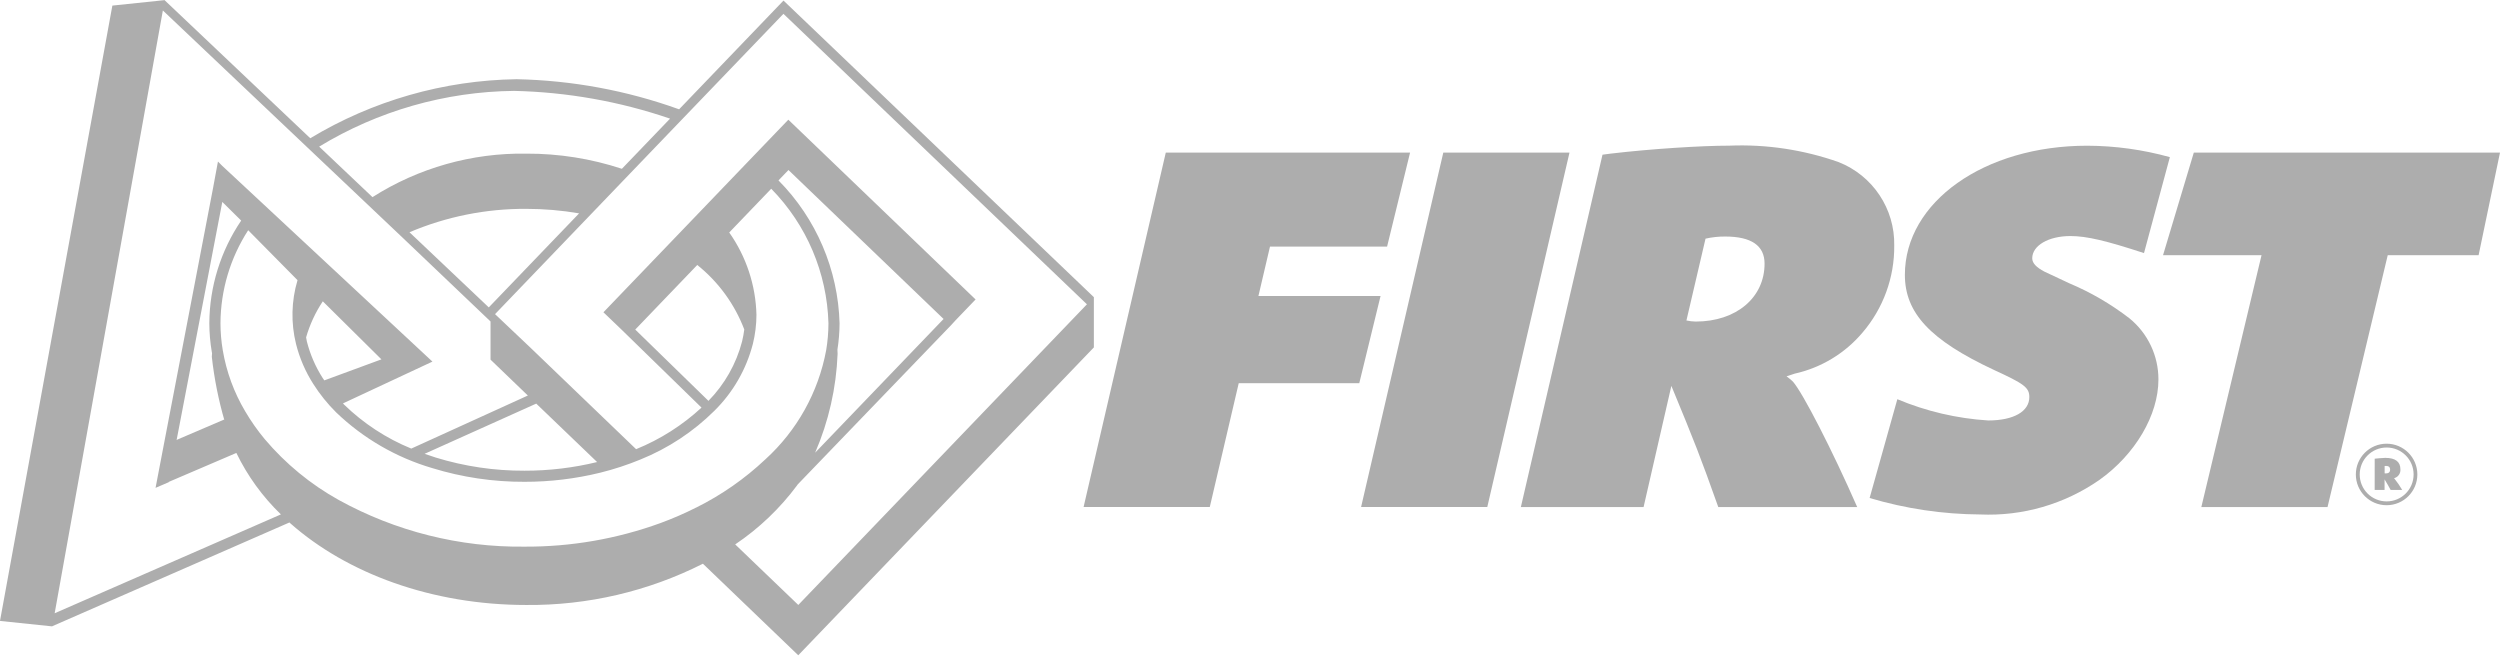
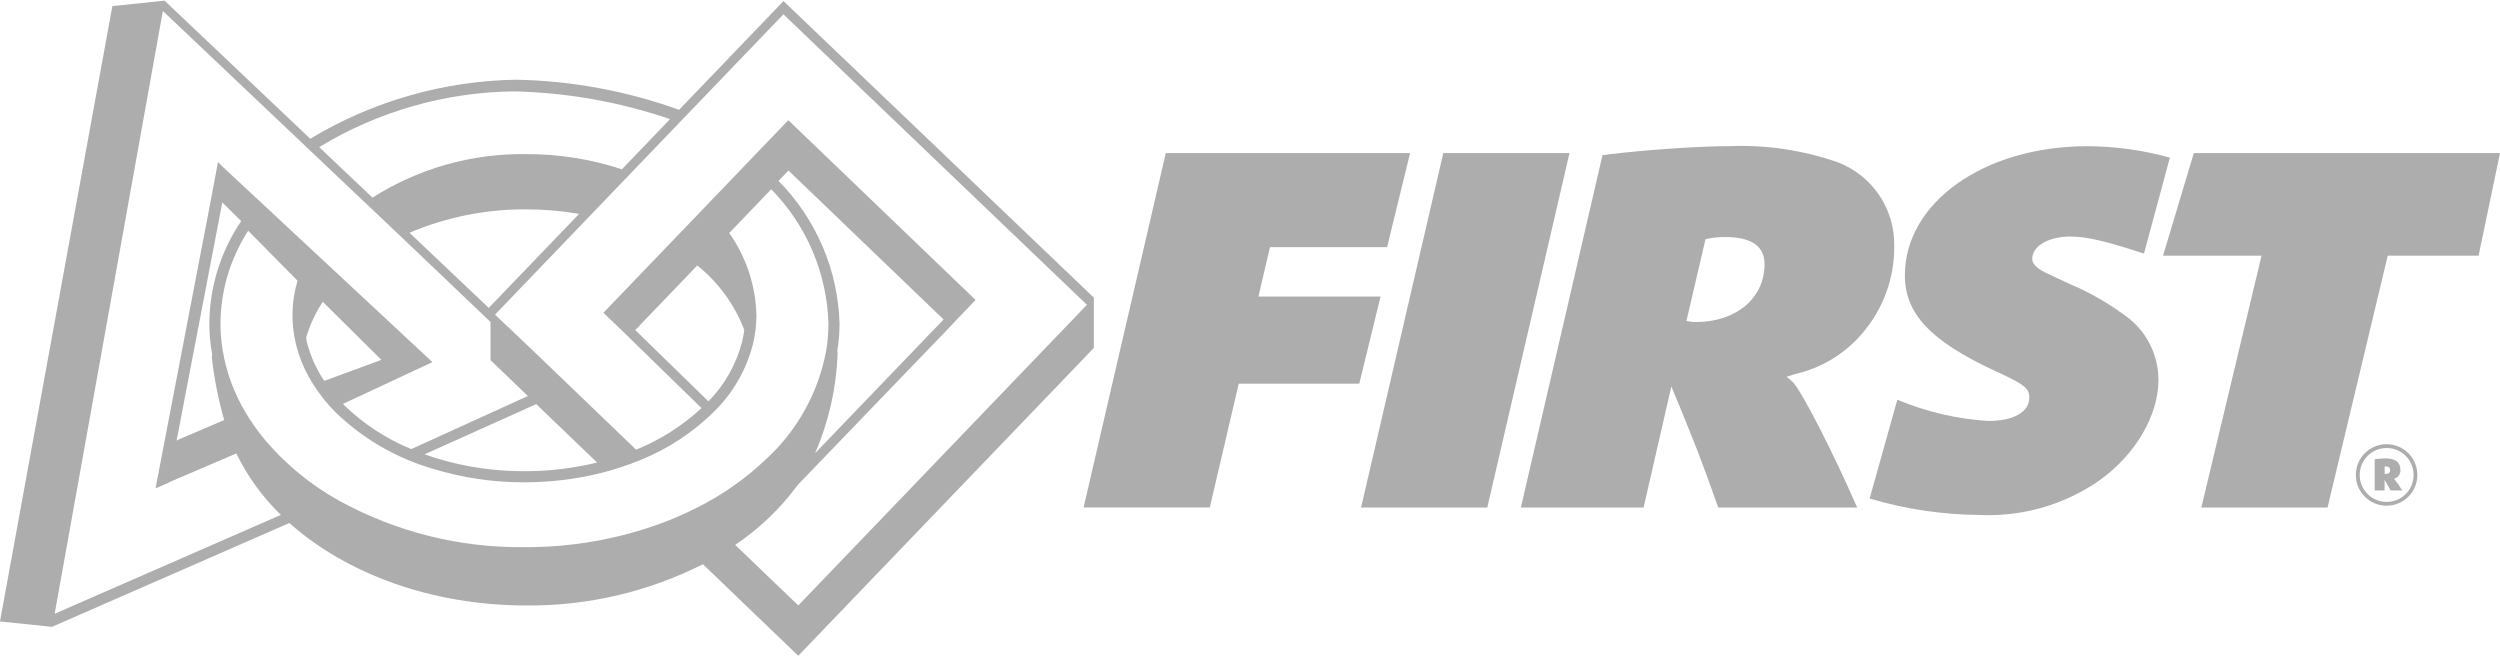
- <svg xmlns="http://www.w3.org/2000/svg" id="Group_2346" data-name="Group 2346" width="202.068" height="52.962" viewBox="0 0 202.068 52.962">
+ <svg xmlns="http://www.w3.org/2000/svg" id="Group_2346" data-name="Group 2346" width="160" height="42" viewBox="0 0 202.068 52.962">
  <path id="Path_96" data-name="Path 96" d="M2252.967,529.188l-.621,3.252,6.2-2.657a14.6,14.6,0,0,1-.945-2.579Z" transform="translate(-2239.447 -493.309)" fill="#ADADAD" />
  <line id="Line_10" data-name="Line 10" transform="translate(13.521 35.879)" fill="#ADADAD" />
  <path id="Path_97" data-name="Path 97" d="M2321.259,499.979v-.009l0,.006L2296.168,476l-8.437,8.789a41.266,41.266,0,0,0-13.136-2.433,33.252,33.252,0,0,0-16.676,4.772l-11.766-11.151,0-.013h-.013l-.009-.007v.009l-4.208.44-9.083,49.737,4.228.44,0-.015,19.167-8.384c.031.027.06.056.09.084,4.56,4.023,11.406,6.585,19.061,6.585a31.063,31.063,0,0,0,14.27-3.335l7.706,7.4,23.893-24.884v-4.048l0,0ZM2274.393,483.3A41.933,41.933,0,0,1,2287,485.543l-.152.158-3.729,3.883-.012.013a24.381,24.381,0,0,0-7.718-1.225,22.513,22.513,0,0,0-12.442,3.516l-.048-.046-3.912-3.707-.349-.33A30.967,30.967,0,0,1,2274.393,483.3Zm5.255,9.9-7.3,7.6-6.41-6.074a23.8,23.8,0,0,1,9.447-1.891A25.059,25.059,0,0,1,2279.648,493.2Zm-42.389,32.322,8.746-48.722,12.485,11.833,3.911,3.706,2.989,2.833,7.1,6.766v3.085l3.016,2.9-9.422,4.289a17.058,17.058,0,0,1-5.428-3.552c-.033-.033-.06-.069-.093-.1l7.23-3.378-17-15.834-.335-.337-.406,2.193-4.016,20.93-.622,3.252,1.064-.456.005-.026,5.462-2.34a17.516,17.516,0,0,0,3.6,4.968Zm39.773-16.131,4.072,3.909a24.705,24.705,0,0,1-5.87.7,24.1,24.1,0,0,1-7.182-1.066c-.3-.094-.6-.2-.891-.3l9.022-4.057Zm-17.975-2.692c-.043-.065-.1-.128-.14-.2a10.048,10.048,0,0,1-1.276-2.957c-.026-.106-.037-.214-.059-.32a10.561,10.561,0,0,1,1.35-2.913L2263.67,505Zm-9.095-2.288c.006.028.014.056.019.085-.01.113-.019.219-.019.3a30.743,30.743,0,0,0,1.031,5.179v0l-3.9,1.666,3.716-19.367,1.526,1.51a14.94,14.94,0,0,0-2.575,8.3A14.228,14.228,0,0,0,2249.962,504.413Zm39.16,12.561a27.067,27.067,0,0,1-2.884,1.255,31.67,31.67,0,0,1-11.005,1.911,30.365,30.365,0,0,1-15.011-3.771,21.529,21.529,0,0,1-5.982-4.917,16.908,16.908,0,0,1-1.581-2.251,14.325,14.325,0,0,1-1.812-4.936,13.213,13.213,0,0,1-.186-2.176,13.98,13.98,0,0,1,2.24-7.524l3.988,4.037a9.795,9.795,0,0,0-.121,5.156,10.946,10.946,0,0,0,1.389,3.223,13.2,13.2,0,0,0,1.859,2.312,18.927,18.927,0,0,0,7.767,4.5,25.009,25.009,0,0,0,7.449,1.106,25.525,25.525,0,0,0,6.138-.74,23.03,23.03,0,0,0,3.238-1.063,18.1,18.1,0,0,0,5.976-3.938,11.694,11.694,0,0,0,3.108-5.4,9.929,9.929,0,0,0,.291-2.353,12.06,12.06,0,0,0-2.2-6.658l3.394-3.535a16.167,16.167,0,0,1,4.626,10.877,13.415,13.415,0,0,1-.185,2.176,15.821,15.821,0,0,1-4.913,8.817A23.176,23.176,0,0,1,2289.123,516.974Zm.982-8.616-5.917-5.764,5.012-5.221a12.255,12.255,0,0,1,3.8,5.214,9.1,9.1,0,0,1-.176.96A10.731,10.731,0,0,1,2290.1,508.358Zm10.423-4.132a14.232,14.232,0,0,0,.174-2.135,17.094,17.094,0,0,0-4.937-11.553l.806-.84,12.538,12.039-10.382,10.809a22.319,22.319,0,0,0,1.816-7.993C2300.542,504.456,2300.536,504.345,2300.528,504.225Zm-3.162,20.626-5.1-4.893a20.429,20.429,0,0,0,5-4.77c.018-.024.034-.052.052-.077l12.393-12.868.367-.4,1.618-1.684-15.135-14.53-3.4,3.54-3.752,3.91-2.556,2.663-4.82,5.019,0,0-.417.435,1.406,1.346,6.522,6.359a17.507,17.507,0,0,1-5.288,3.36h0l-4.3-4.131-4.225-4.059-2.876-2.725,6.832-7.116,3.431-3.575,3.729-3.883,9.318-9.7,24.531,23.479Z" transform="translate(-2232.841 -475.954)" fill="#ADADAD" />
  <g id="Group_594" data-name="Group 594" transform="translate(87.584 11.773)">
    <path id="Path_98" data-name="Path 98" d="M2371.914,494.6h19.745l-1.859,7.6h-9.464l-.936,3.995h9.872l-1.719,7.044h-9.744l-2.339,10.008h-10.2Z" transform="translate(-2365.27 -494.041)" fill="#ADADAD" />
    <path id="Path_99" data-name="Path 99" d="M2405.828,494.6h10.2l-6.645,28.65h-10.2Z" transform="translate(-2376.754 -494.041)" fill="#ADADAD" />
    <path id="Path_100" data-name="Path 100" d="M2425.308,494.485l.655-.086c3.275-.387,7.346-.644,9.592-.644a23.672,23.672,0,0,1,8.843,1.331,7.1,7.1,0,0,1,4.491,6.745,10.654,10.654,0,0,1-2.574,7.044,10.028,10.028,0,0,1-5.475,3.308l-.655.215a5.891,5.891,0,0,1,.516.43c.795.9,3.181,5.542,5.194,10.137h-11.229c-1.45-4.081-1.872-5.154-3.791-9.793l-2.246,9.793h-9.919Zm7.532,13.488c3.276,0,5.568-1.933,5.568-4.682,0-1.461-1.076-2.191-3.181-2.191a6.953,6.953,0,0,0-1.591.172l-1.544,6.614A3.9,3.9,0,0,0,2432.841,507.973Z" transform="translate(-2383.367 -493.755)" fill="#ADADAD" />
    <path id="Path_101" data-name="Path 101" d="M2499.679,494.6h24.748l-1.729,8.294h-7.345l-4.866,20.357h-10.2l4.866-20.357h-7.962Z" transform="translate(-2409.943 -494.041)" fill="#ADADAD" />
    <path id="Path_102" data-name="Path 102" d="M2523.242,530.18a2.486,2.486,0,1,1,0,4.972,2.486,2.486,0,0,1,0-4.972Zm0,4.664a2.178,2.178,0,1,0-2.173-2.183A2.173,2.173,0,0,0,2523.242,534.844Zm-.962-3.452c.126-.009.145-.019.395-.038s.355-.029.462-.029c.818,0,1.221.317,1.221.923a.683.683,0,0,1-.481.712l-.038.009a.127.127,0,0,1,.048.048,7.413,7.413,0,0,1,.615.9h-.933c-.193-.356-.25-.452-.491-.856v.856h-.8Zm.9,1.192c.221,0,.346-.106.346-.308s-.116-.3-.336-.3a.413.413,0,0,0-.106.009v.587A.341.341,0,0,0,2523.175,532.584Z" transform="translate(-2417.924 -506.09)" fill="#ADADAD" />
    <g id="Group_593" data-name="Group 593" transform="translate(63.532)">
      <path id="Path_103" data-name="Path 103" d="M2461.331,522.235a32.061,32.061,0,0,0,8.934,1.33,15.668,15.668,0,0,0,9.638-2.792c2.9-2.062,4.772-5.24,4.772-8.118a6.355,6.355,0,0,0-2.339-4.941,21.83,21.83,0,0,0-4.866-2.835l-2.012-.944c-.655-.344-.983-.688-.983-1.074,0-1.031,1.311-1.8,3.089-1.8,1.33,0,2.915.387,5.944,1.378l2.091-7.756a25.29,25.29,0,0,0-6.679-.924c-8.328,0-14.739,4.553-14.739,10.438,0,3.093,2.059,5.284,7.205,7.689,2.433,1.116,2.854,1.418,2.854,2.191,0,1.159-1.263,1.89-3.322,1.89a22.712,22.712,0,0,1-7.346-1.718h0Z" transform="translate(-2461.331 -493.755)" fill="#ADADAD" />
    </g>
  </g>
</svg>
